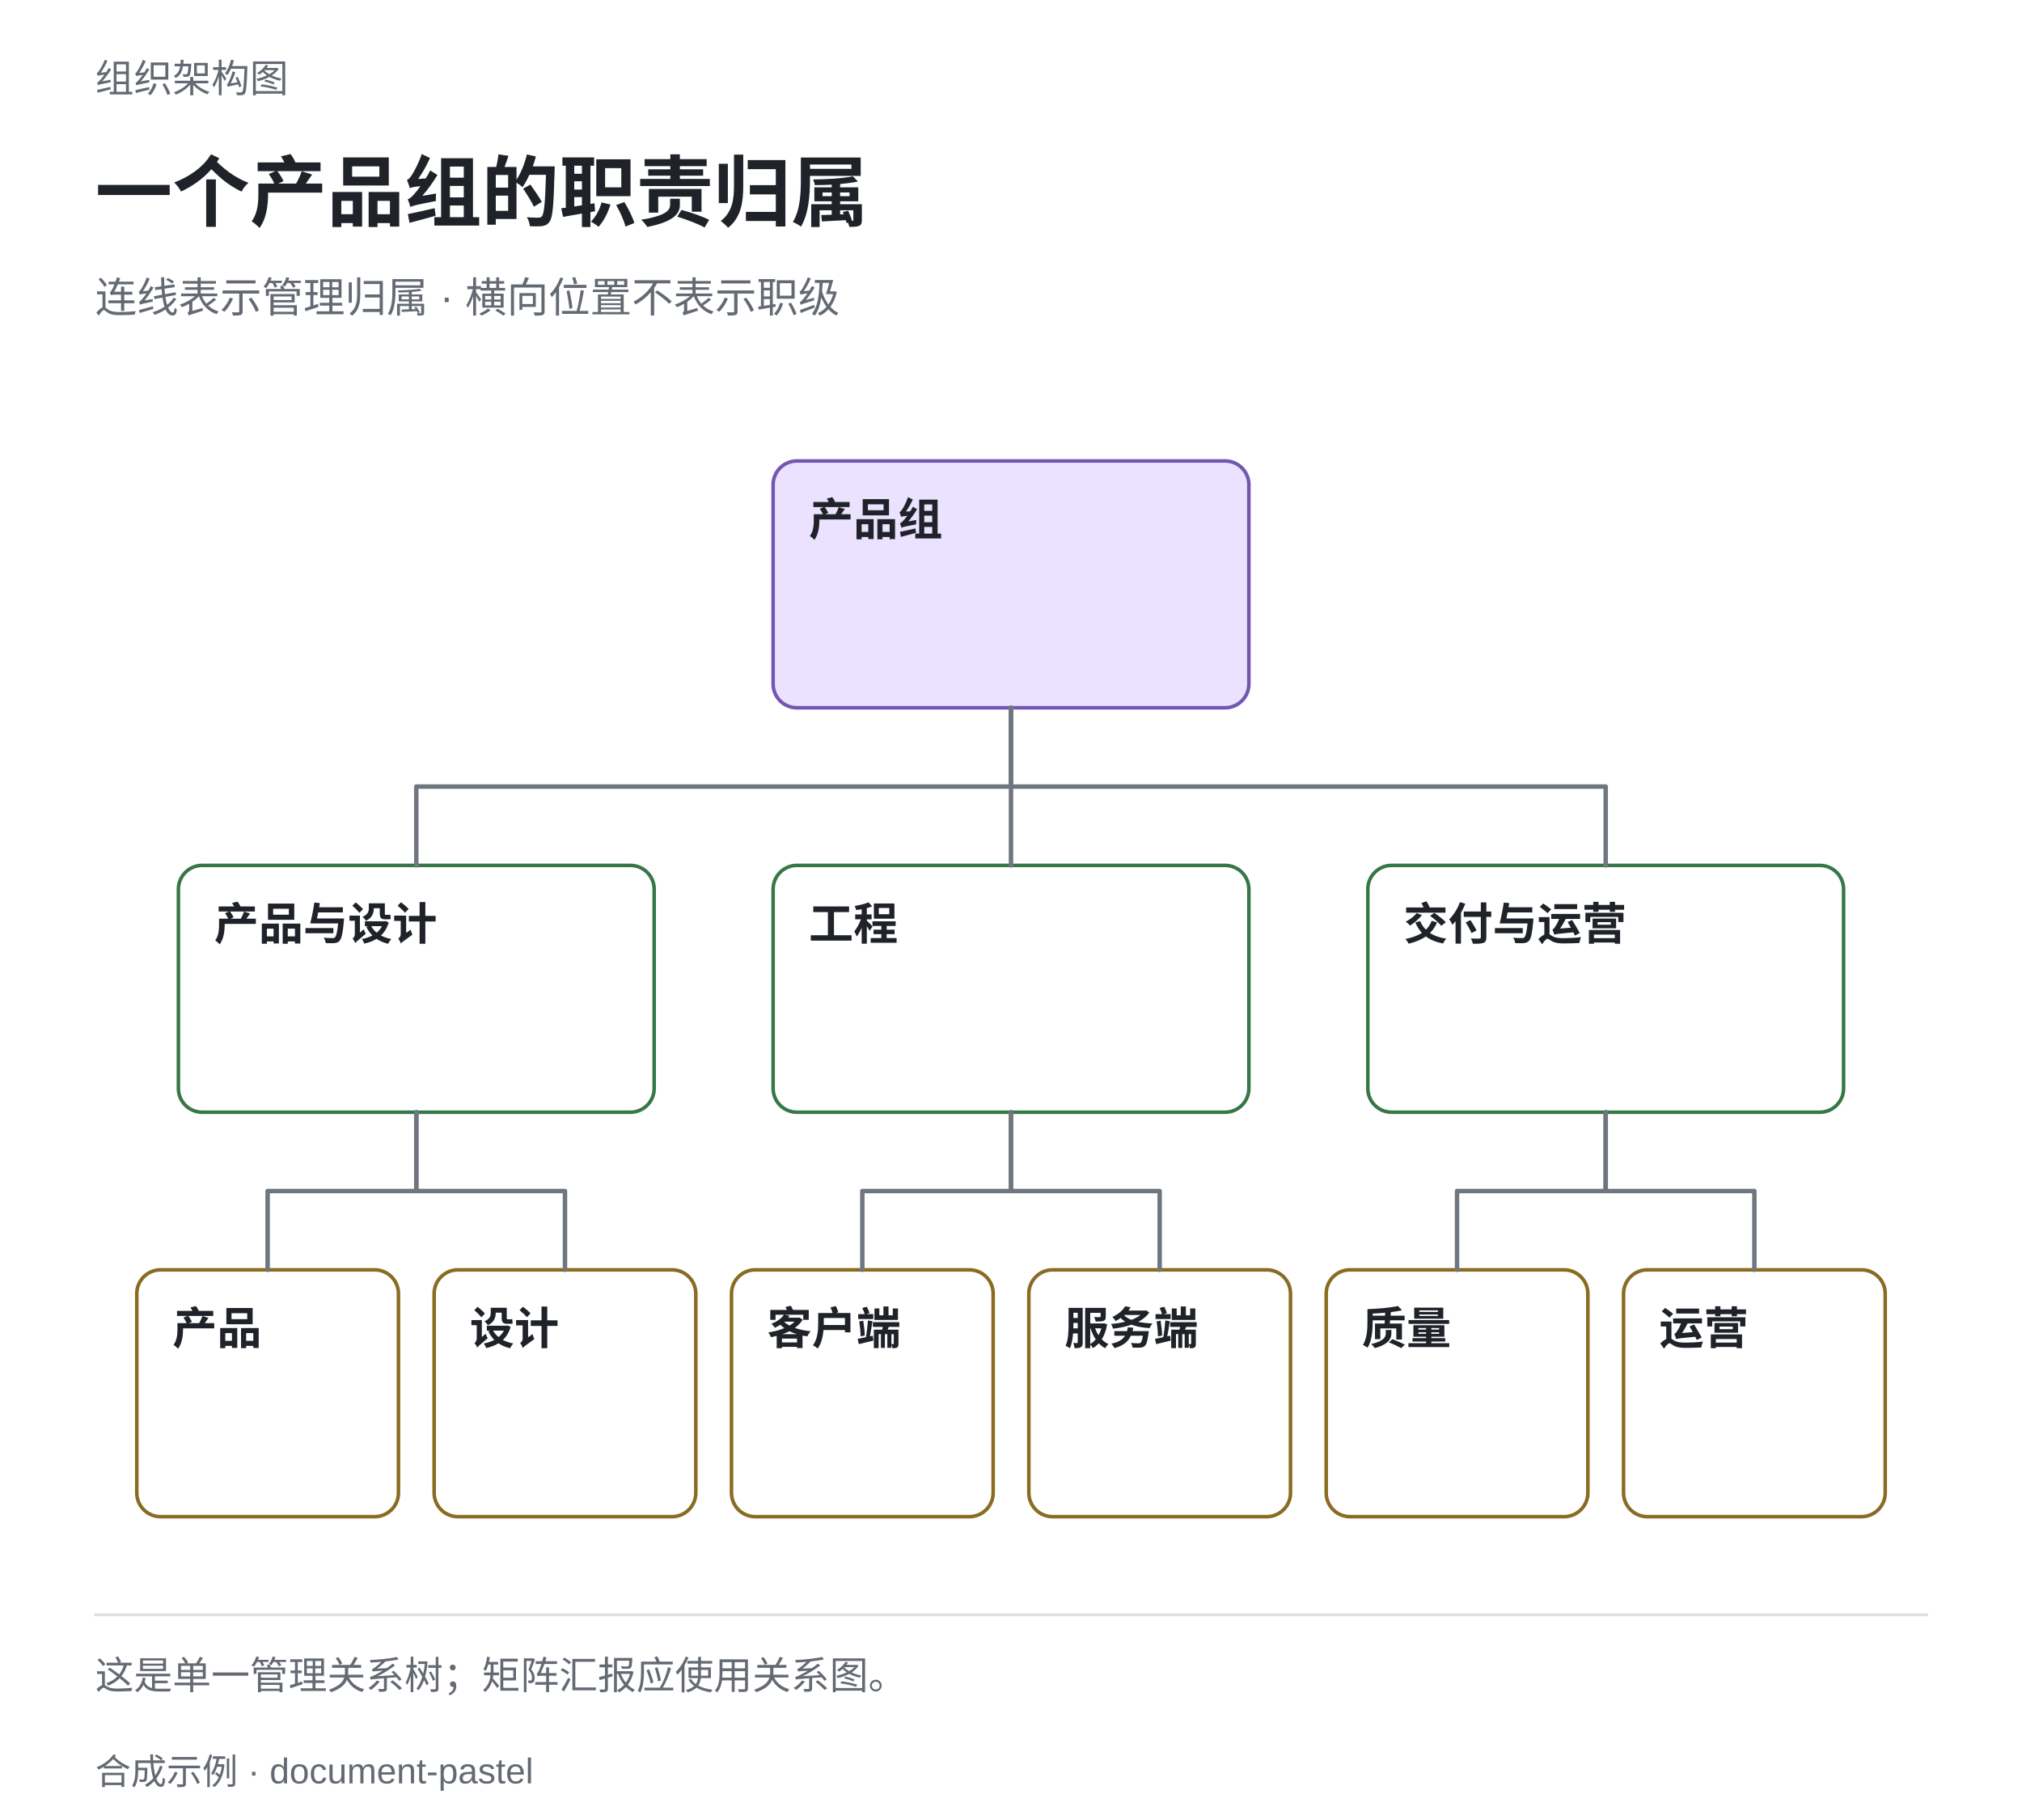
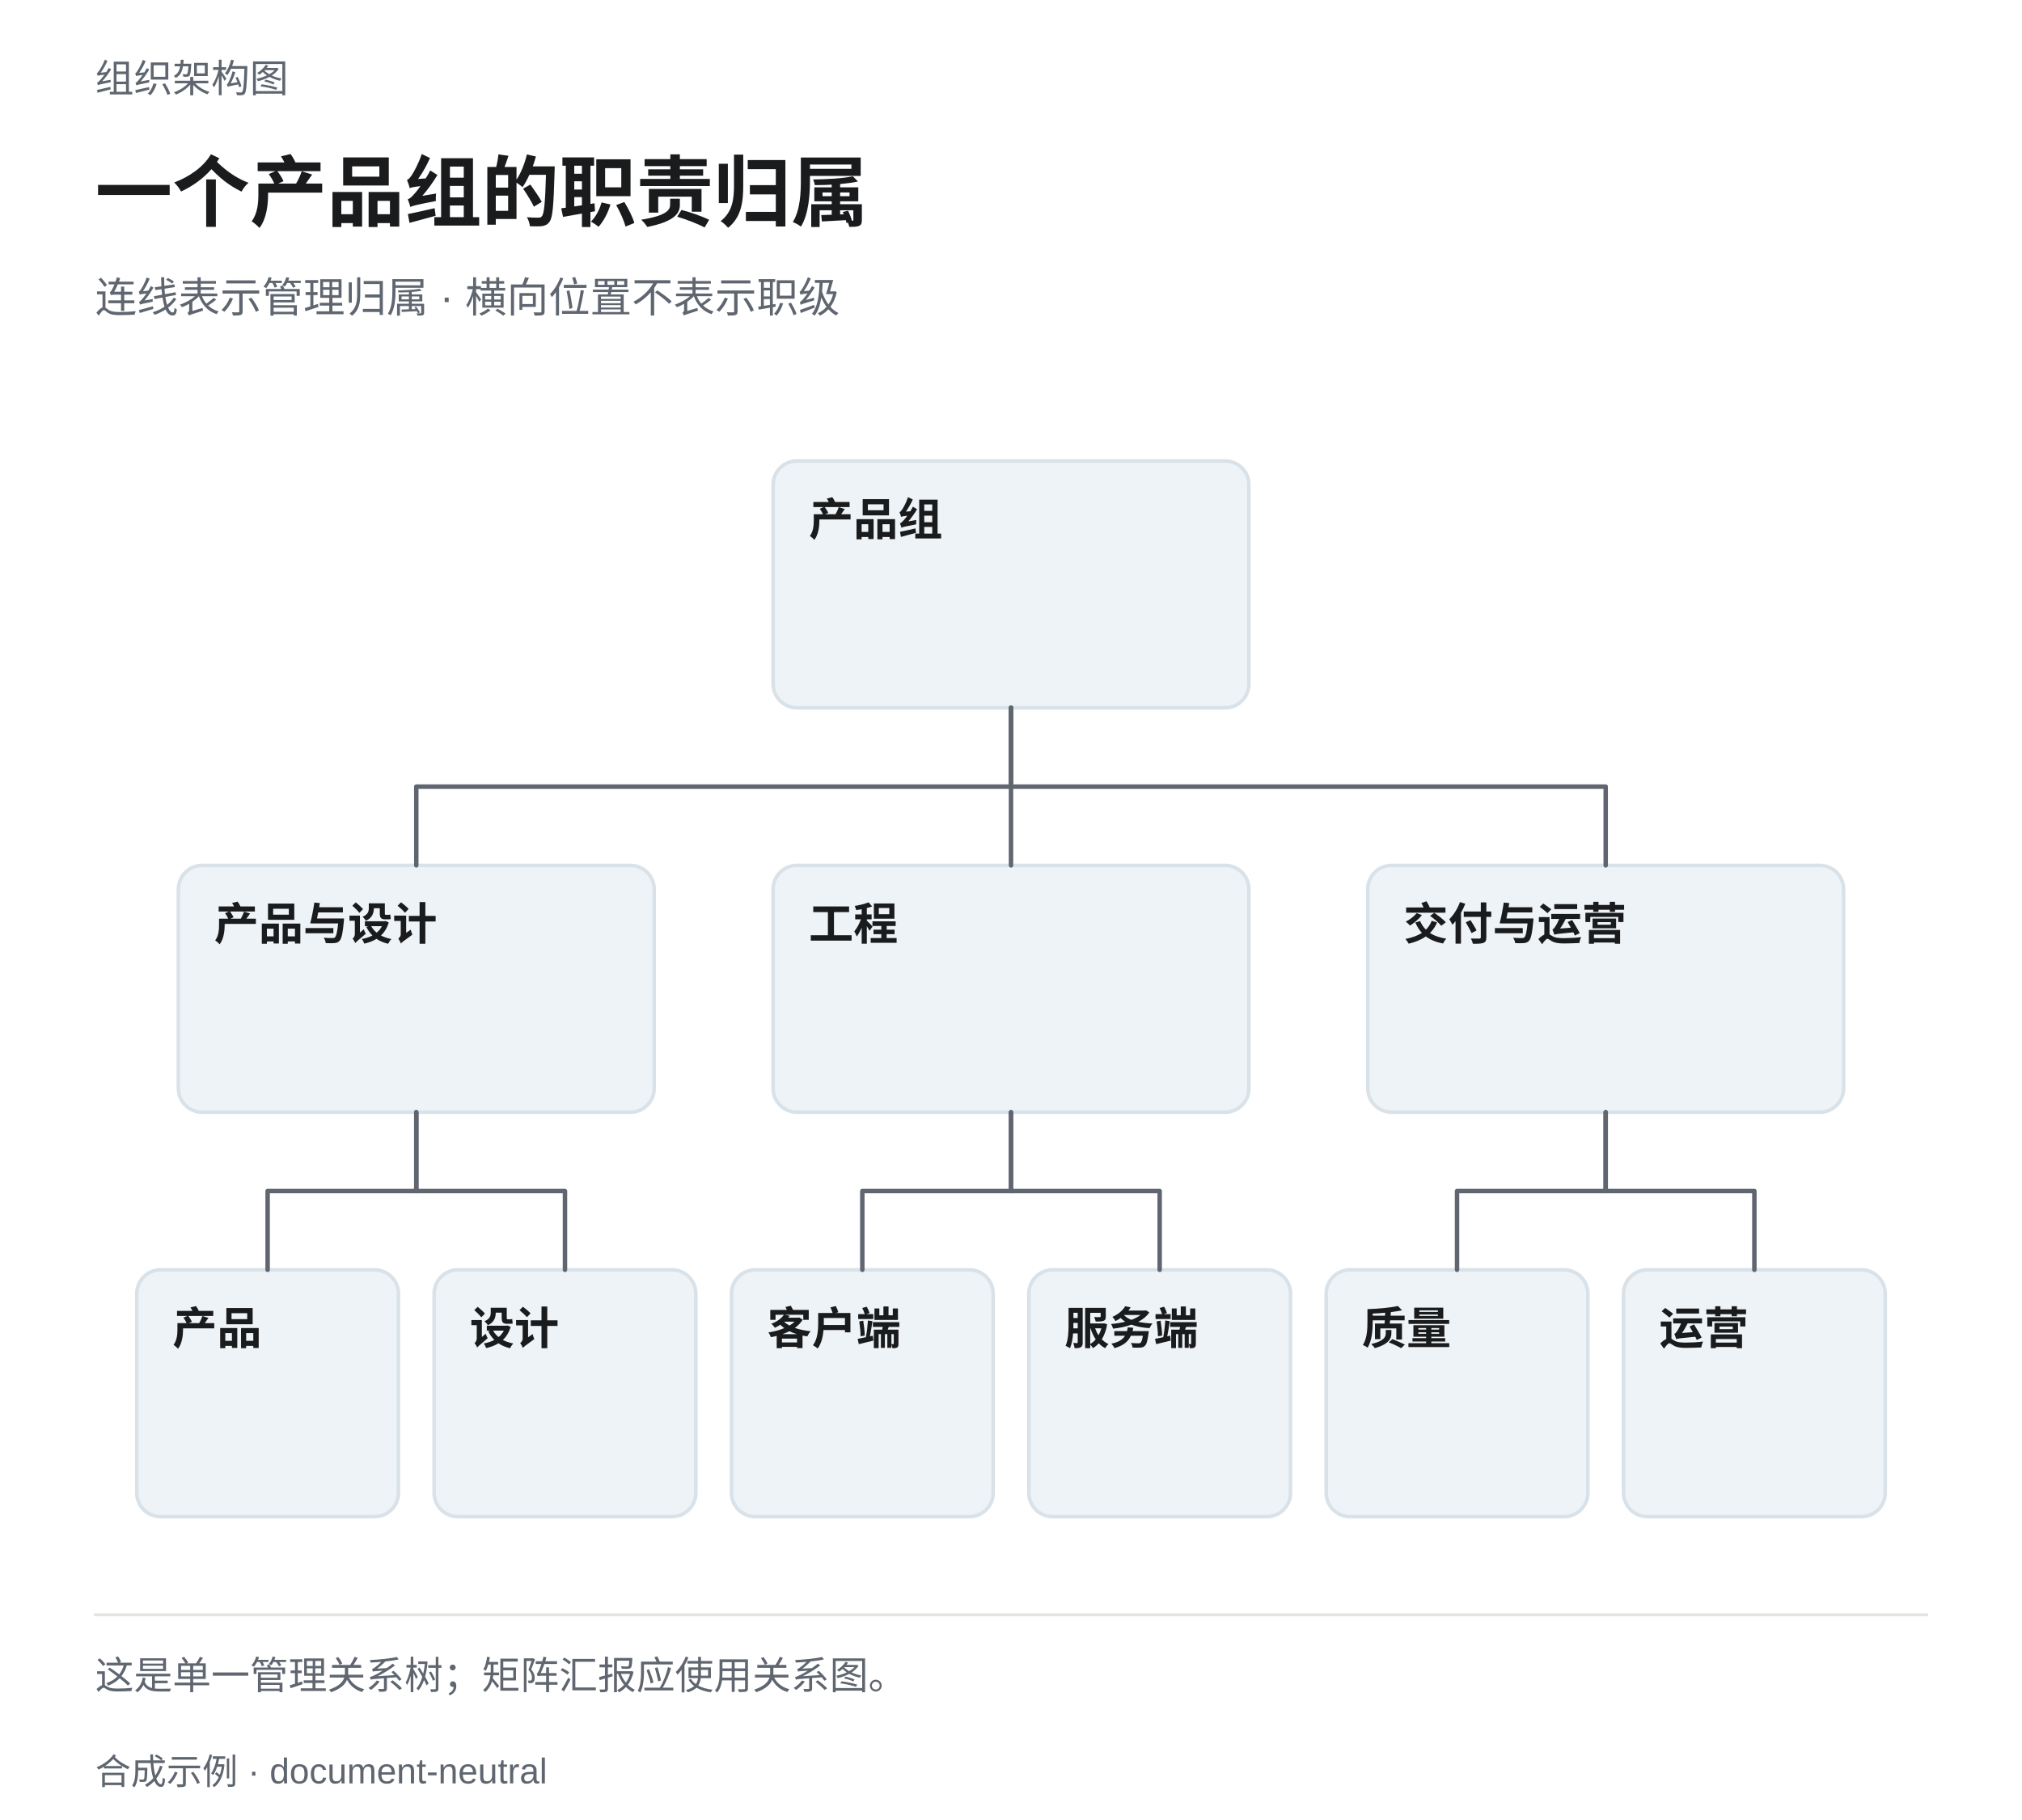
<svg xmlns="http://www.w3.org/2000/svg" width="680" height="612" viewBox="0 0 680 612" role="img">
  <defs>
    <marker id="arrow" viewBox="0 0 10 10" refX="8" refY="5" markerWidth="6" markerHeight="6" orient="auto">
-       <path d="M1 1 L8 5 L1 9" fill="none" stroke="#707680" stroke-width="1.5" />
+       <path d="M1 1 L8 5 L1 9" fill="none" stroke="#5F6670" stroke-width="1.5" />
    </marker>
  </defs>
-   <rect width="680" height="100%" fill="white" />
+   <rect width="680" height="100%" fill="#FFFFFF" />
  <g font-family="Arial, PingFang SC, Noto Sans CJK SC, sans-serif">
-     <text x="32" y="31.0" font-size="13" fill="#646A73" font-weight="400" text-anchor="start">组织架构图</text>
-     <text x="32" y="74.0" font-size="26" fill="#1F2329" font-weight="600" text-anchor="start">一个产品组的职责归属</text>
-     <text x="32" y="105.0" font-size="14" fill="#646A73" font-weight="400" text-anchor="start">连线表示管理归属 · 横向位置不表示职级</text>
-     <rect x="260.0" y="155" width="160" height="83" rx="8" fill="#EAE2FE" stroke="#7456B2" stroke-width="1.2" />
-     <text x="272.0" y="180.0" font-size="15" fill="#1F2329" font-weight="600" text-anchor="start">产品组</text>
-     <rect x="60.0" y="291" width="160" height="83" rx="8" fill="white" stroke="#367747" stroke-width="1.2" />
-     <text x="72.0" y="316.0" font-size="15" fill="#1F2329" font-weight="600" text-anchor="start">产品与设计</text>
-     <rect x="46.0" y="427" width="88.0" height="83" rx="8" fill="white" stroke="#896B21" stroke-width="1.2" />
-     <text x="58.0" y="452.0" font-size="15" fill="#1F2329" font-weight="600" text-anchor="start">产品</text>
-     <rect x="146.0" y="427" width="88.0" height="83" rx="8" fill="white" stroke="#896B21" stroke-width="1.2" />
-     <text x="158.0" y="452.0" font-size="15" fill="#1F2329" font-weight="600" text-anchor="start">设计</text>
-     <rect x="260.0" y="291" width="160" height="83" rx="8" fill="white" stroke="#367747" stroke-width="1.2" />
-     <text x="272.0" y="316.0" font-size="15" fill="#1F2329" font-weight="600" text-anchor="start">工程</text>
-     <rect x="246.0" y="427" width="88.0" height="83" rx="8" fill="white" stroke="#896B21" stroke-width="1.2" />
-     <text x="258.0" y="452.0" font-size="15" fill="#1F2329" font-weight="600" text-anchor="start">客户端</text>
-     <rect x="346.0" y="427" width="88.0" height="83" rx="8" fill="white" stroke="#896B21" stroke-width="1.2" />
-     <text x="358.0" y="452.0" font-size="15" fill="#1F2329" font-weight="600" text-anchor="start">服务端</text>
-     <rect x="460.0" y="291" width="160" height="83" rx="8" fill="white" stroke="#367747" stroke-width="1.2" />
-     <text x="472.0" y="316.0" font-size="15" fill="#1F2329" font-weight="600" text-anchor="start">交付与运营</text>
-     <rect x="446.0" y="427" width="88.0" height="83" rx="8" fill="white" stroke="#896B21" stroke-width="1.2" />
-     <text x="458.0" y="452.0" font-size="15" fill="#1F2329" font-weight="600" text-anchor="start">质量</text>
-     <rect x="546.0" y="427" width="88.0" height="83" rx="8" fill="white" stroke="#896B21" stroke-width="1.2" />
-     <text x="558.0" y="452.0" font-size="15" fill="#1F2329" font-weight="600" text-anchor="start">运营</text>
-     <path d="M340.0 238 V264.5 H140.0 V291" fill="none" stroke="#707680" stroke-width="1.5" stroke-linecap="round" stroke-linejoin="round" />
-     <path d="M340.0 238 V264.5 H340.0 V291" fill="none" stroke="#707680" stroke-width="1.5" stroke-linecap="round" stroke-linejoin="round" />
-     <path d="M340.0 238 V264.5 H540.0 V291" fill="none" stroke="#707680" stroke-width="1.5" stroke-linecap="round" stroke-linejoin="round" />
-     <path d="M140.0 374 V400.5 H90.0 V427" fill="none" stroke="#707680" stroke-width="1.5" stroke-linecap="round" stroke-linejoin="round" />
-     <path d="M140.0 374 V400.5 H190.0 V427" fill="none" stroke="#707680" stroke-width="1.5" stroke-linecap="round" stroke-linejoin="round" />
-     <path d="M340.0 374 V400.5 H290.0 V427" fill="none" stroke="#707680" stroke-width="1.5" stroke-linecap="round" stroke-linejoin="round" />
-     <path d="M340.0 374 V400.5 H390.0 V427" fill="none" stroke="#707680" stroke-width="1.5" stroke-linecap="round" stroke-linejoin="round" />
-     <path d="M540.0 374 V400.5 H490.0 V427" fill="none" stroke="#707680" stroke-width="1.5" stroke-linecap="round" stroke-linejoin="round" />
-     <path d="M540.0 374 V400.5 H590.0 V427" fill="none" stroke="#707680" stroke-width="1.5" stroke-linecap="round" stroke-linejoin="round" />
-     <path d="M32 543 H648" fill="none" stroke="#DEE0E3" stroke-width="1" stroke-linecap="round" stroke-linejoin="round" />
-     <text x="32" y="568.0" font-size="13" fill="#646A73" font-weight="400" text-anchor="start">这是单一管理关系树；矩阵汇报应使用关系图。</text>
-     <text x="32" y="600.0" font-size="12" fill="#646A73" font-weight="400" text-anchor="start">合成示例 · document-pastel</text>
+     <text x="32" y="31.0" font-size="13" fill="#5F6670" font-weight="400" text-anchor="start">组织架构图</text>
+     <text x="32" y="74.0" font-size="26" fill="#1A1B1C" font-weight="600" text-anchor="start">一个产品组的职责归属</text>
+     <text x="32" y="105.0" font-size="14" fill="#5F6670" font-weight="400" text-anchor="start">连线表示管理归属 · 横向位置不表示职级</text>
+     <rect x="260.0" y="155" width="160" height="83" rx="8" fill="#EEF3F7" stroke="#D9E2E8" stroke-width="1.2" />
+     <text x="272.0" y="180.0" font-size="15" fill="#1A1B1C" font-weight="600" text-anchor="start">产品组</text>
+     <rect x="60.0" y="291" width="160" height="83" rx="8" fill="#EEF3F7" stroke="#D9E2E8" stroke-width="1.2" />
+     <text x="72.0" y="316.0" font-size="15" fill="#1A1B1C" font-weight="600" text-anchor="start">产品与设计</text>
+     <rect x="46.0" y="427" width="88.0" height="83" rx="8" fill="#EEF3F7" stroke="#D9E2E8" stroke-width="1.2" />
+     <text x="58.0" y="452.0" font-size="15" fill="#1A1B1C" font-weight="600" text-anchor="start">产品</text>
+     <rect x="146.0" y="427" width="88.0" height="83" rx="8" fill="#EEF3F7" stroke="#D9E2E8" stroke-width="1.2" />
+     <text x="158.0" y="452.0" font-size="15" fill="#1A1B1C" font-weight="600" text-anchor="start">设计</text>
+     <rect x="260.0" y="291" width="160" height="83" rx="8" fill="#EEF3F7" stroke="#D9E2E8" stroke-width="1.2" />
+     <text x="272.0" y="316.0" font-size="15" fill="#1A1B1C" font-weight="600" text-anchor="start">工程</text>
+     <rect x="246.0" y="427" width="88.0" height="83" rx="8" fill="#EEF3F7" stroke="#D9E2E8" stroke-width="1.2" />
+     <text x="258.0" y="452.0" font-size="15" fill="#1A1B1C" font-weight="600" text-anchor="start">客户端</text>
+     <rect x="346.0" y="427" width="88.0" height="83" rx="8" fill="#EEF3F7" stroke="#D9E2E8" stroke-width="1.2" />
+     <text x="358.0" y="452.0" font-size="15" fill="#1A1B1C" font-weight="600" text-anchor="start">服务端</text>
+     <rect x="460.0" y="291" width="160" height="83" rx="8" fill="#EEF3F7" stroke="#D9E2E8" stroke-width="1.2" />
+     <text x="472.0" y="316.0" font-size="15" fill="#1A1B1C" font-weight="600" text-anchor="start">交付与运营</text>
+     <rect x="446.0" y="427" width="88.0" height="83" rx="8" fill="#EEF3F7" stroke="#D9E2E8" stroke-width="1.2" />
+     <text x="458.0" y="452.0" font-size="15" fill="#1A1B1C" font-weight="600" text-anchor="start">质量</text>
+     <rect x="546.0" y="427" width="88.0" height="83" rx="8" fill="#EEF3F7" stroke="#D9E2E8" stroke-width="1.2" />
+     <text x="558.0" y="452.0" font-size="15" fill="#1A1B1C" font-weight="600" text-anchor="start">运营</text>
+     <path d="M340.0 238 V264.5 H140.0 V291" fill="none" stroke="#5F6670" stroke-width="1.5" stroke-linecap="round" stroke-linejoin="round" />
+     <path d="M340.0 238 V264.5 H340.0 V291" fill="none" stroke="#5F6670" stroke-width="1.5" stroke-linecap="round" stroke-linejoin="round" />
+     <path d="M340.0 238 V264.5 H540.0 V291" fill="none" stroke="#5F6670" stroke-width="1.5" stroke-linecap="round" stroke-linejoin="round" />
+     <path d="M140.0 374 V400.5 H90.0 V427" fill="none" stroke="#5F6670" stroke-width="1.5" stroke-linecap="round" stroke-linejoin="round" />
+     <path d="M140.0 374 V400.5 H190.0 V427" fill="none" stroke="#5F6670" stroke-width="1.5" stroke-linecap="round" stroke-linejoin="round" />
+     <path d="M340.0 374 V400.5 H290.0 V427" fill="none" stroke="#5F6670" stroke-width="1.5" stroke-linecap="round" stroke-linejoin="round" />
+     <path d="M340.0 374 V400.5 H390.0 V427" fill="none" stroke="#5F6670" stroke-width="1.5" stroke-linecap="round" stroke-linejoin="round" />
+     <path d="M540.0 374 V400.5 H490.0 V427" fill="none" stroke="#5F6670" stroke-width="1.5" stroke-linecap="round" stroke-linejoin="round" />
+     <path d="M540.0 374 V400.5 H590.0 V427" fill="none" stroke="#5F6670" stroke-width="1.5" stroke-linecap="round" stroke-linejoin="round" />
+     <path d="M32 543 H648" fill="none" stroke="#E4E3DD" stroke-width="1" stroke-linecap="round" stroke-linejoin="round" />
+     <text x="32" y="568.0" font-size="13" fill="#5F6670" font-weight="400" text-anchor="start">这是单一管理关系树；矩阵汇报应使用关系图。</text>
+     <text x="32" y="600.0" font-size="12" fill="#5F6670" font-weight="400" text-anchor="start">合成示例 · document-neutral</text>
  </g>
</svg>
